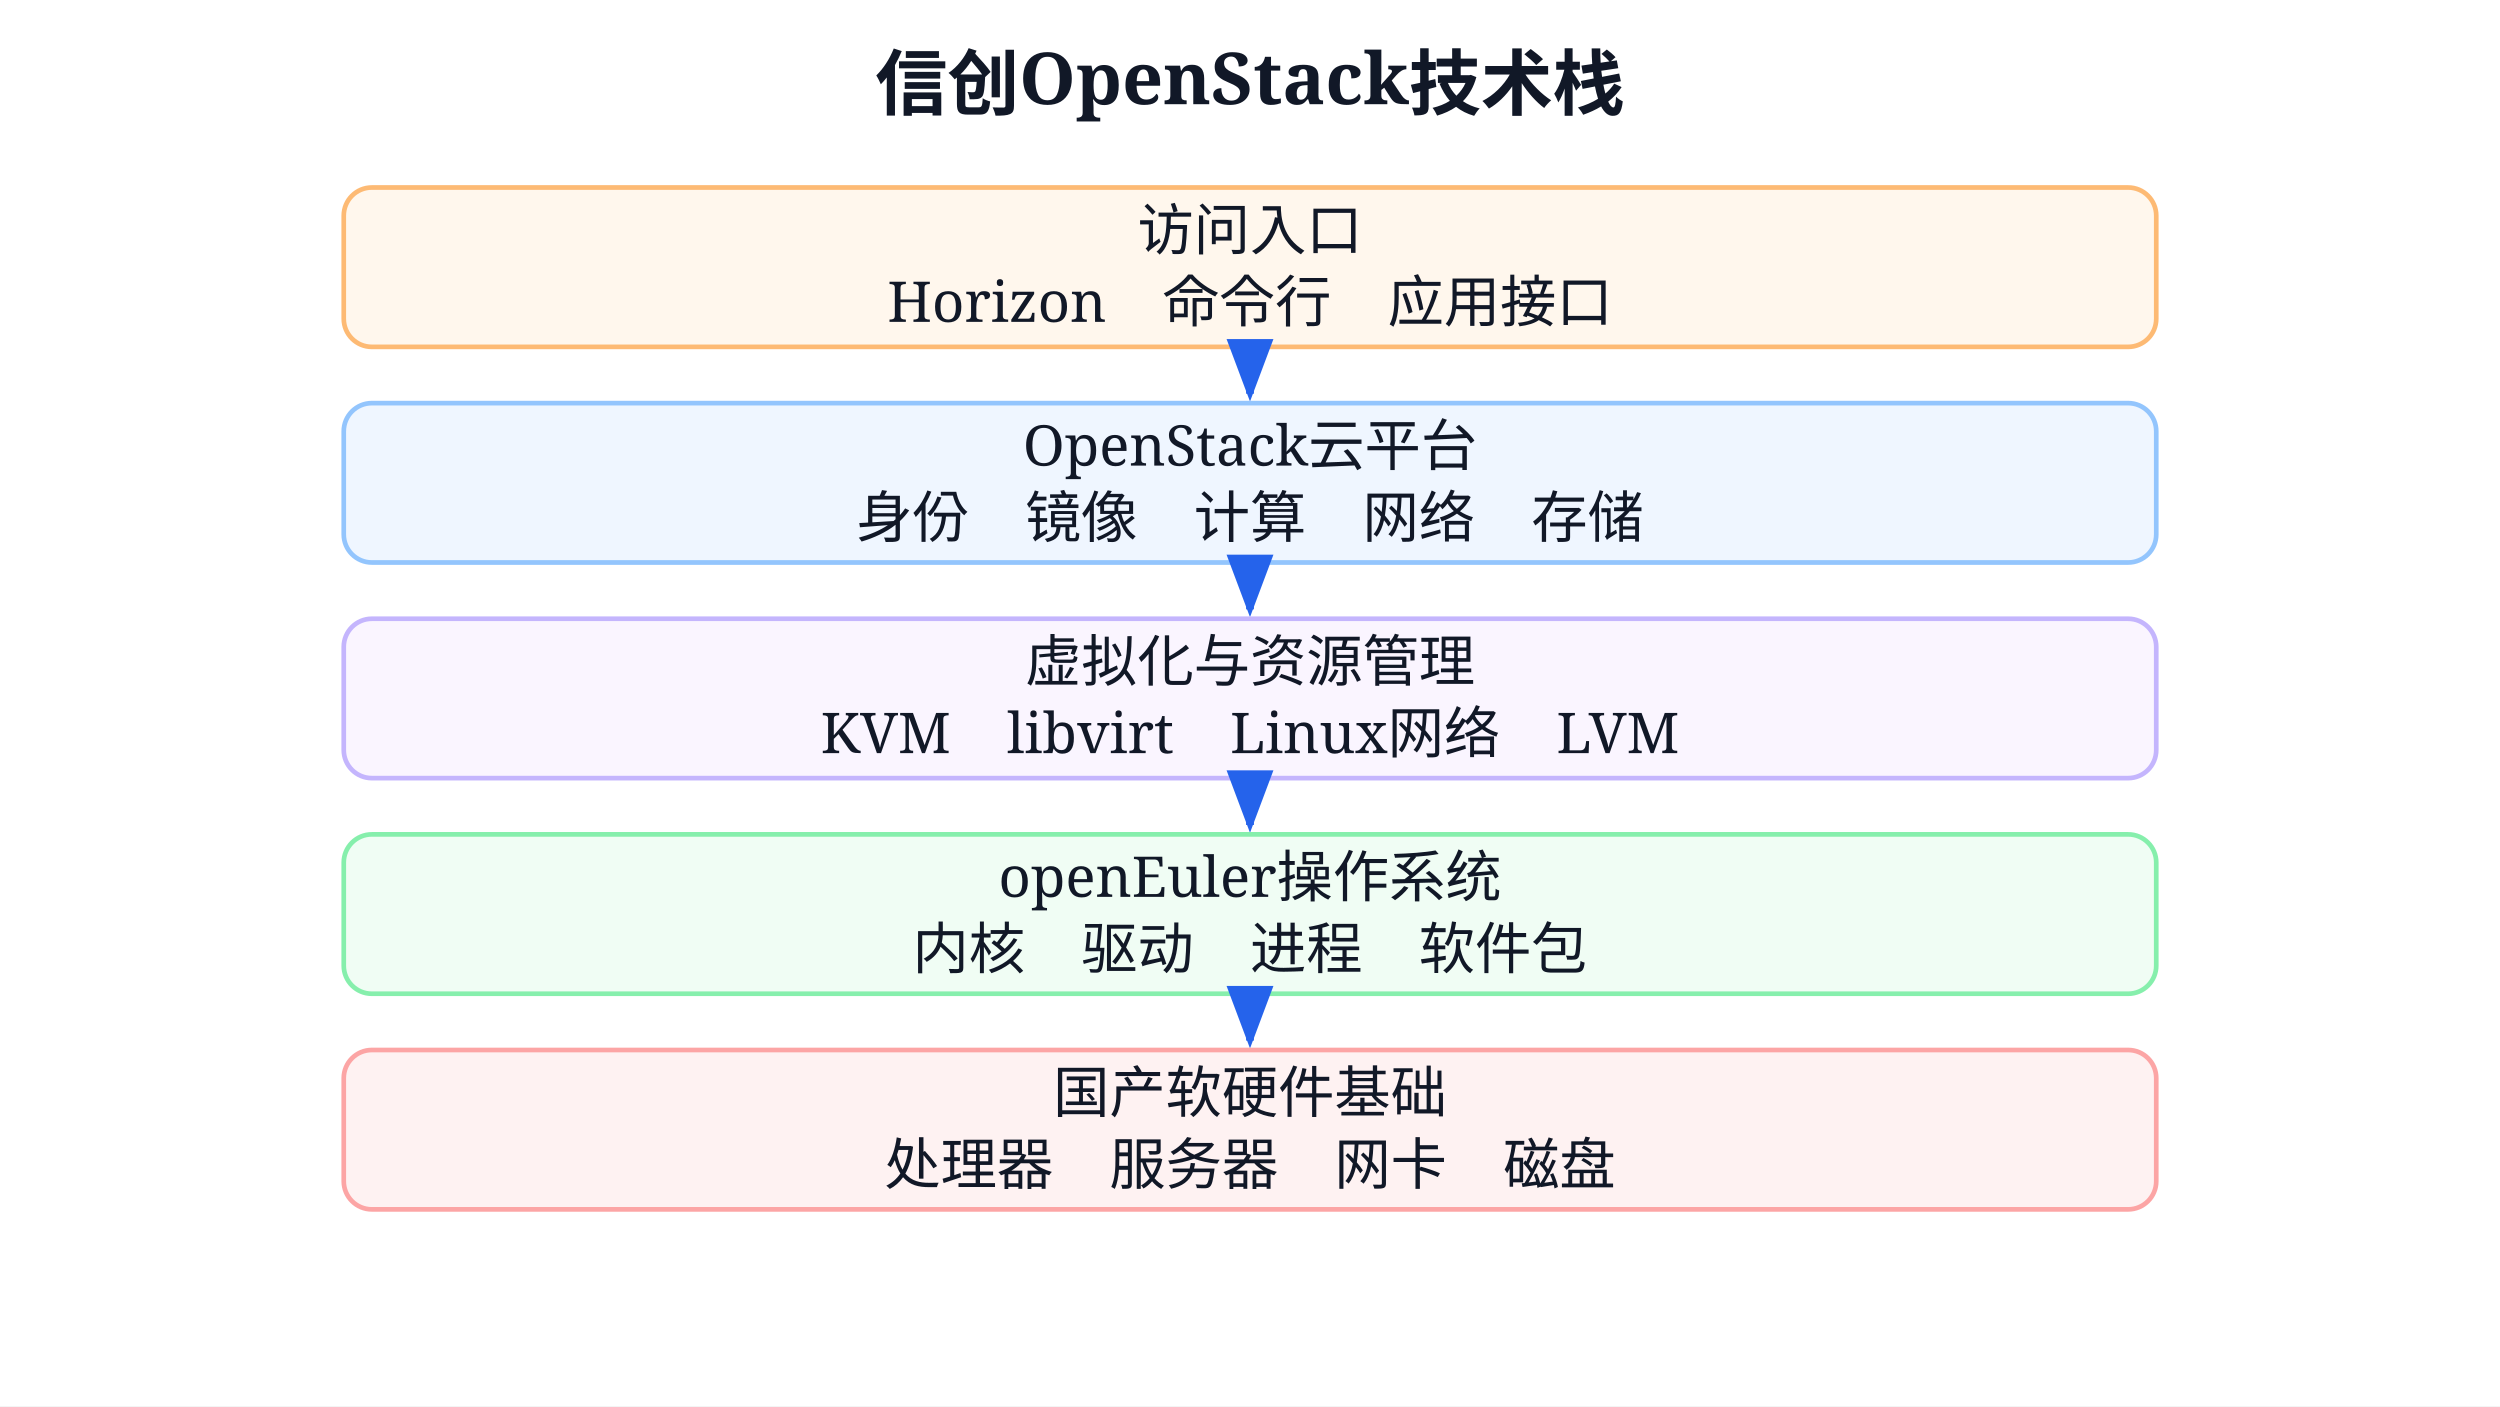
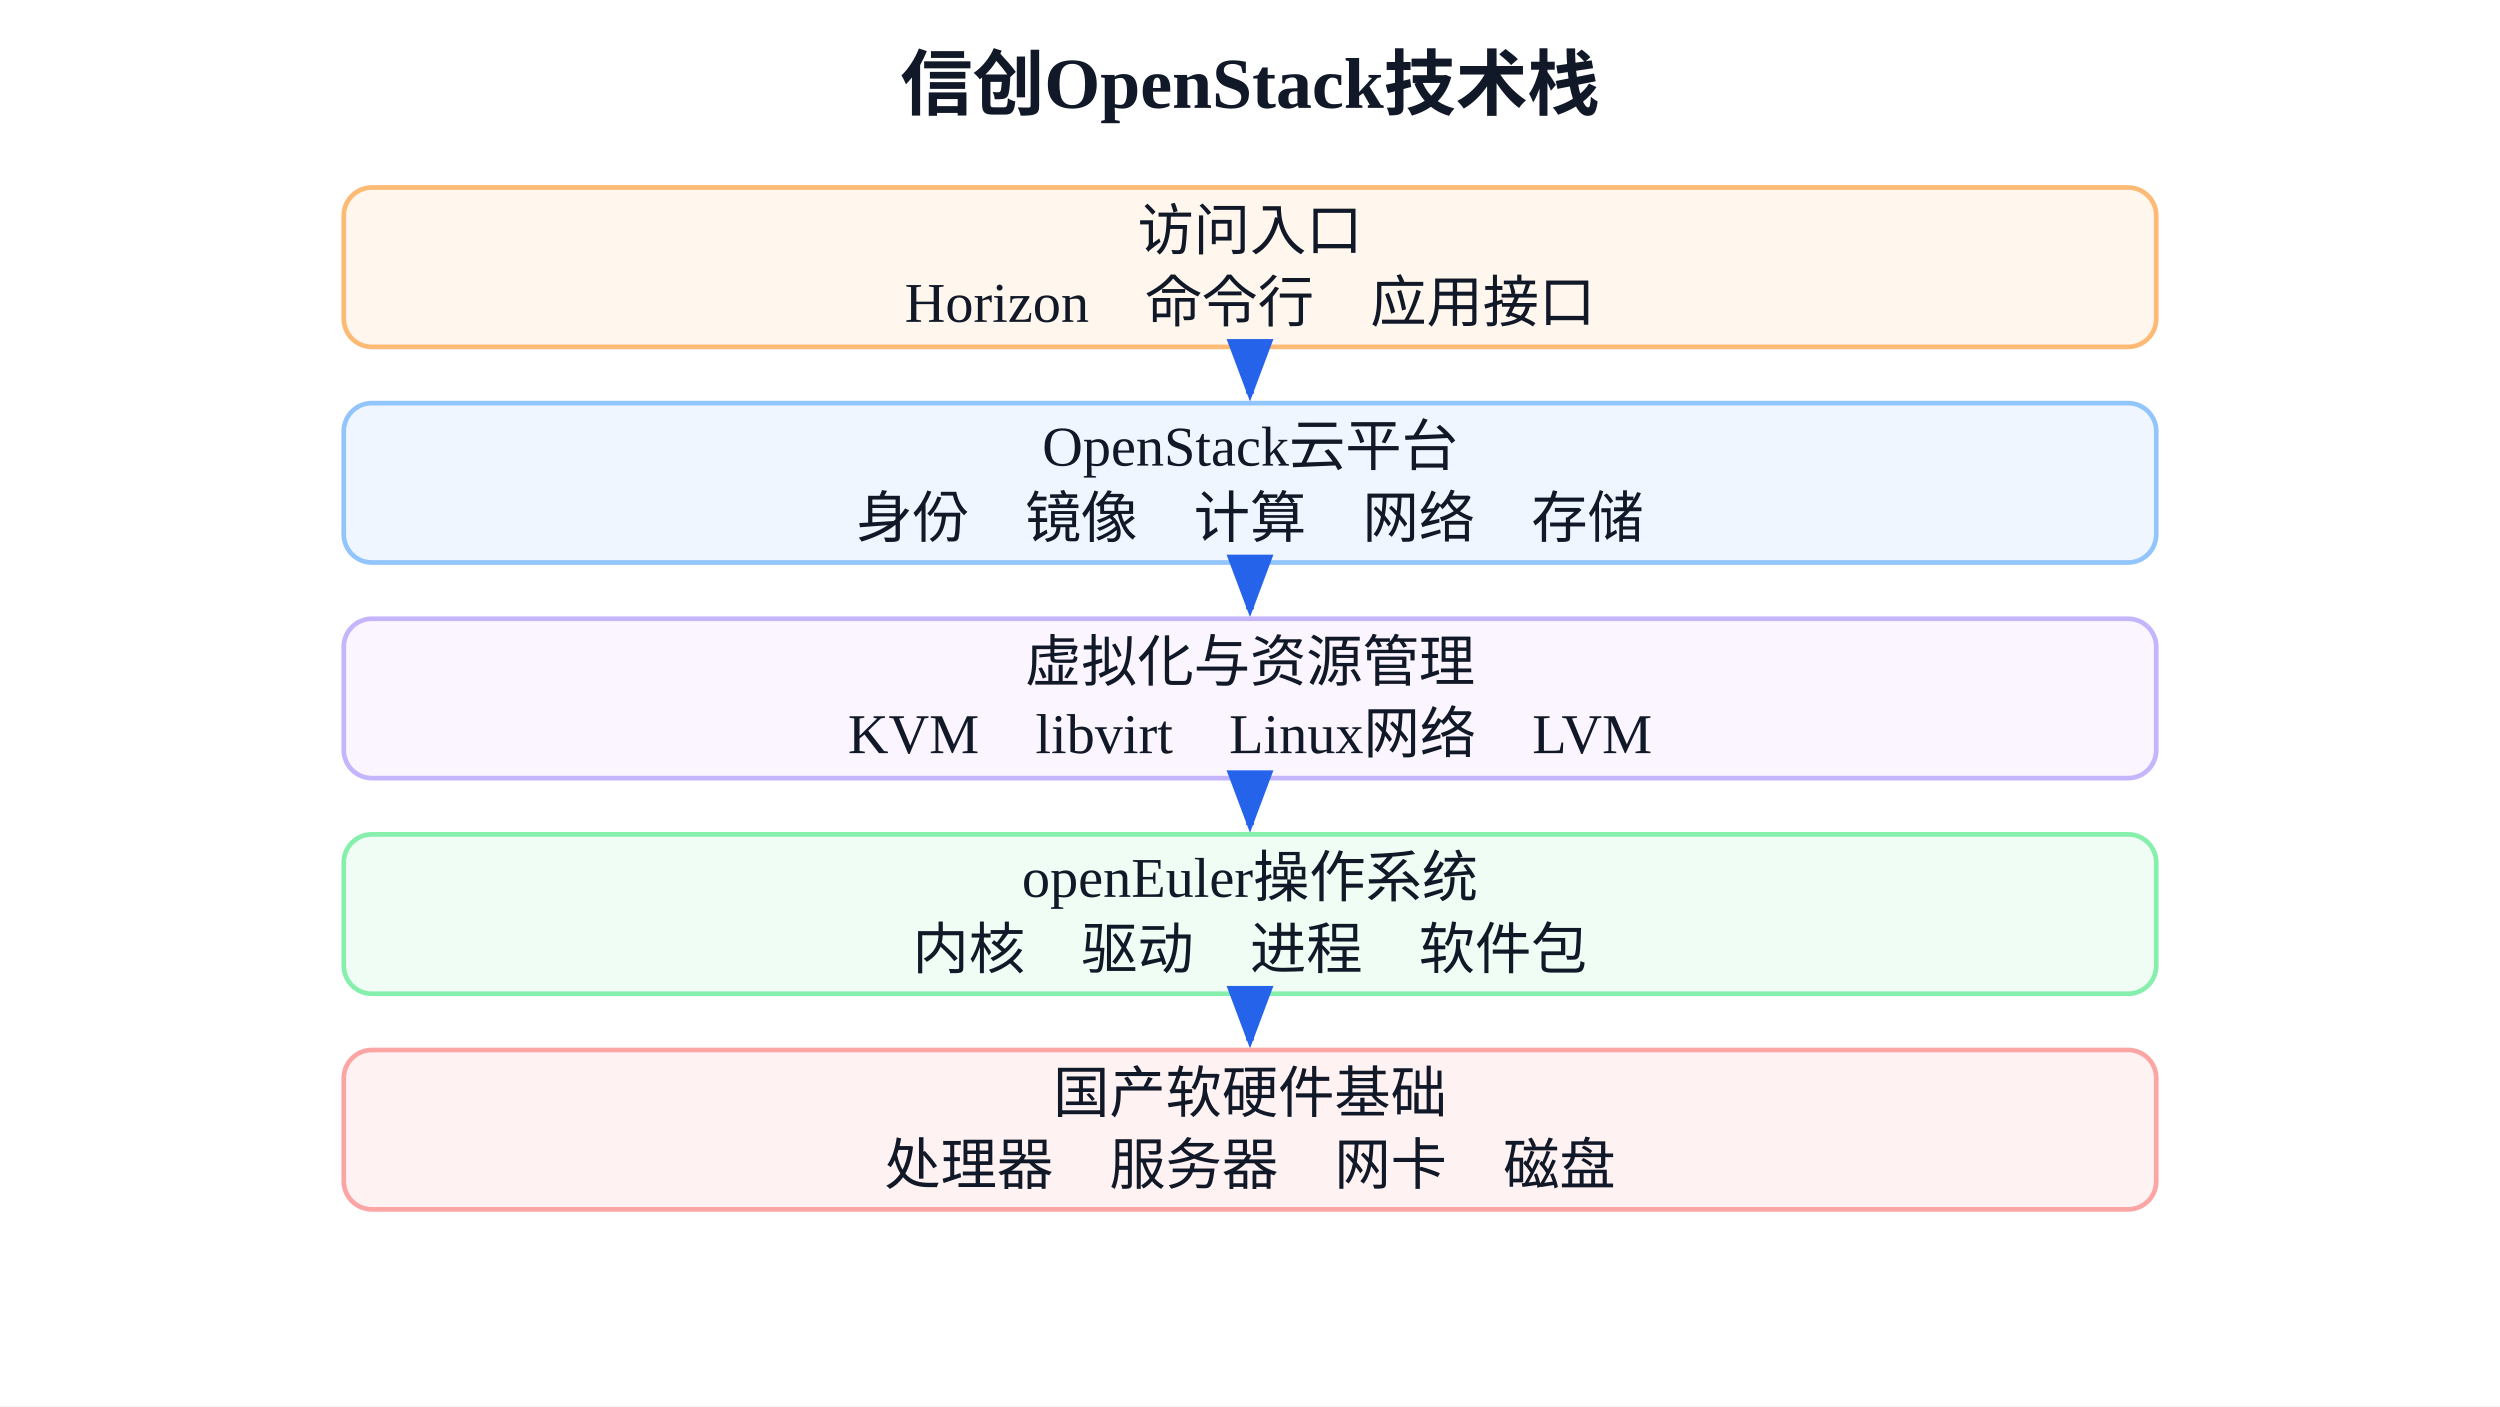
<svg xmlns="http://www.w3.org/2000/svg" viewBox="0 0 1600 900" width="1600" height="900">
-   <style>text{font-family:"SimSun","宋体",serif;font-size:36px;fill:#111827} .title{font-size:46px;font-weight:700} .sub{font-size:36px;fill:#4b5563} .white{fill:#fff}</style>
+   <style>text{font-family:"Times New Roman","SimSun","宋体",serif;font-size:36px;fill:#111827} .title{font-size:46px;font-weight:700} .node-title{font-size:40px;font-weight:700} .sub{font-size:36px;fill:#4b5563} .white{fill:#fff}</style>
  <defs>
    <marker id="blue" markerWidth="8" markerHeight="6" refX="7" refY="3" orient="auto">
      <path d="M0,0 L8,3 L0,6 Z" fill="#2563eb" />
    </marker>
    <marker id="green" markerWidth="8" markerHeight="6" refX="7" refY="3" orient="auto">
      <path d="M0,0 L8,3 L0,6 Z" fill="#16a34a" />
    </marker>
    <marker id="purple" markerWidth="8" markerHeight="6" refX="7" refY="3" orient="auto">
      <path d="M0,0 L8,3 L0,6 Z" fill="#9333ea" />
    </marker>
  </defs>
  <rect width="1600" height="900" fill="#ffffff" />
  <text x="800" y="70" text-anchor="middle" class="title">信创OpenStack技术栈</text>
  <rect x="220" y="120" width="1160" height="102" rx="18" fill="#fff7ed" stroke="#fdba74" stroke-width="3" />
  <text x="800.0" y="160.0" text-anchor="middle">访问入口</text>
  <text x="800.0" y="206.0" text-anchor="middle">Horizon　命令行　应用接口</text>
  <line x1="800" y1="222" x2="800" y2="252" stroke="#2563eb" stroke-width="5" marker-end="url(#blue)" />
  <rect x="220" y="258" width="1160" height="102" rx="18" fill="#eff6ff" stroke="#93c5fd" stroke-width="3" />
  <text x="800.0" y="298.0" text-anchor="middle">OpenStack云平台</text>
  <text x="800.0" y="344.0" text-anchor="middle">身份　镜像　计算　网络　存储</text>
  <line x1="800" y1="360" x2="800" y2="390" stroke="#2563eb" stroke-width="5" marker-end="url(#blue)" />
  <rect x="220" y="396" width="1160" height="102" rx="18" fill="#faf5ff" stroke="#c4b5fd" stroke-width="3" />
  <text x="800.0" y="436.0" text-anchor="middle">虚拟化与资源管理</text>
  <text x="800.0" y="482.0" text-anchor="middle">KVM　libvirt　Linux网络　LVM</text>
  <line x1="800" y1="498" x2="800" y2="528" stroke="#2563eb" stroke-width="5" marker-end="url(#blue)" />
  <rect x="220" y="534" width="1160" height="102" rx="18" fill="#f0fdf4" stroke="#86efac" stroke-width="3" />
  <text x="800.0" y="574.0" text-anchor="middle">openEuler操作系统</text>
  <text x="800.0" y="620.0" text-anchor="middle">内核　驱动　进程　软件包</text>
  <line x1="800" y1="636" x2="800" y2="666" stroke="#2563eb" stroke-width="5" marker-end="url(#blue)" />
  <rect x="220" y="672" width="1160" height="102" rx="18" fill="#fef2f2" stroke="#fca5a5" stroke-width="3" />
  <text x="800.0" y="712.0" text-anchor="middle">国产软硬件基础</text>
  <text x="800.0" y="758.0" text-anchor="middle">处理器　服务器　网卡　磁盘</text>
</svg>
